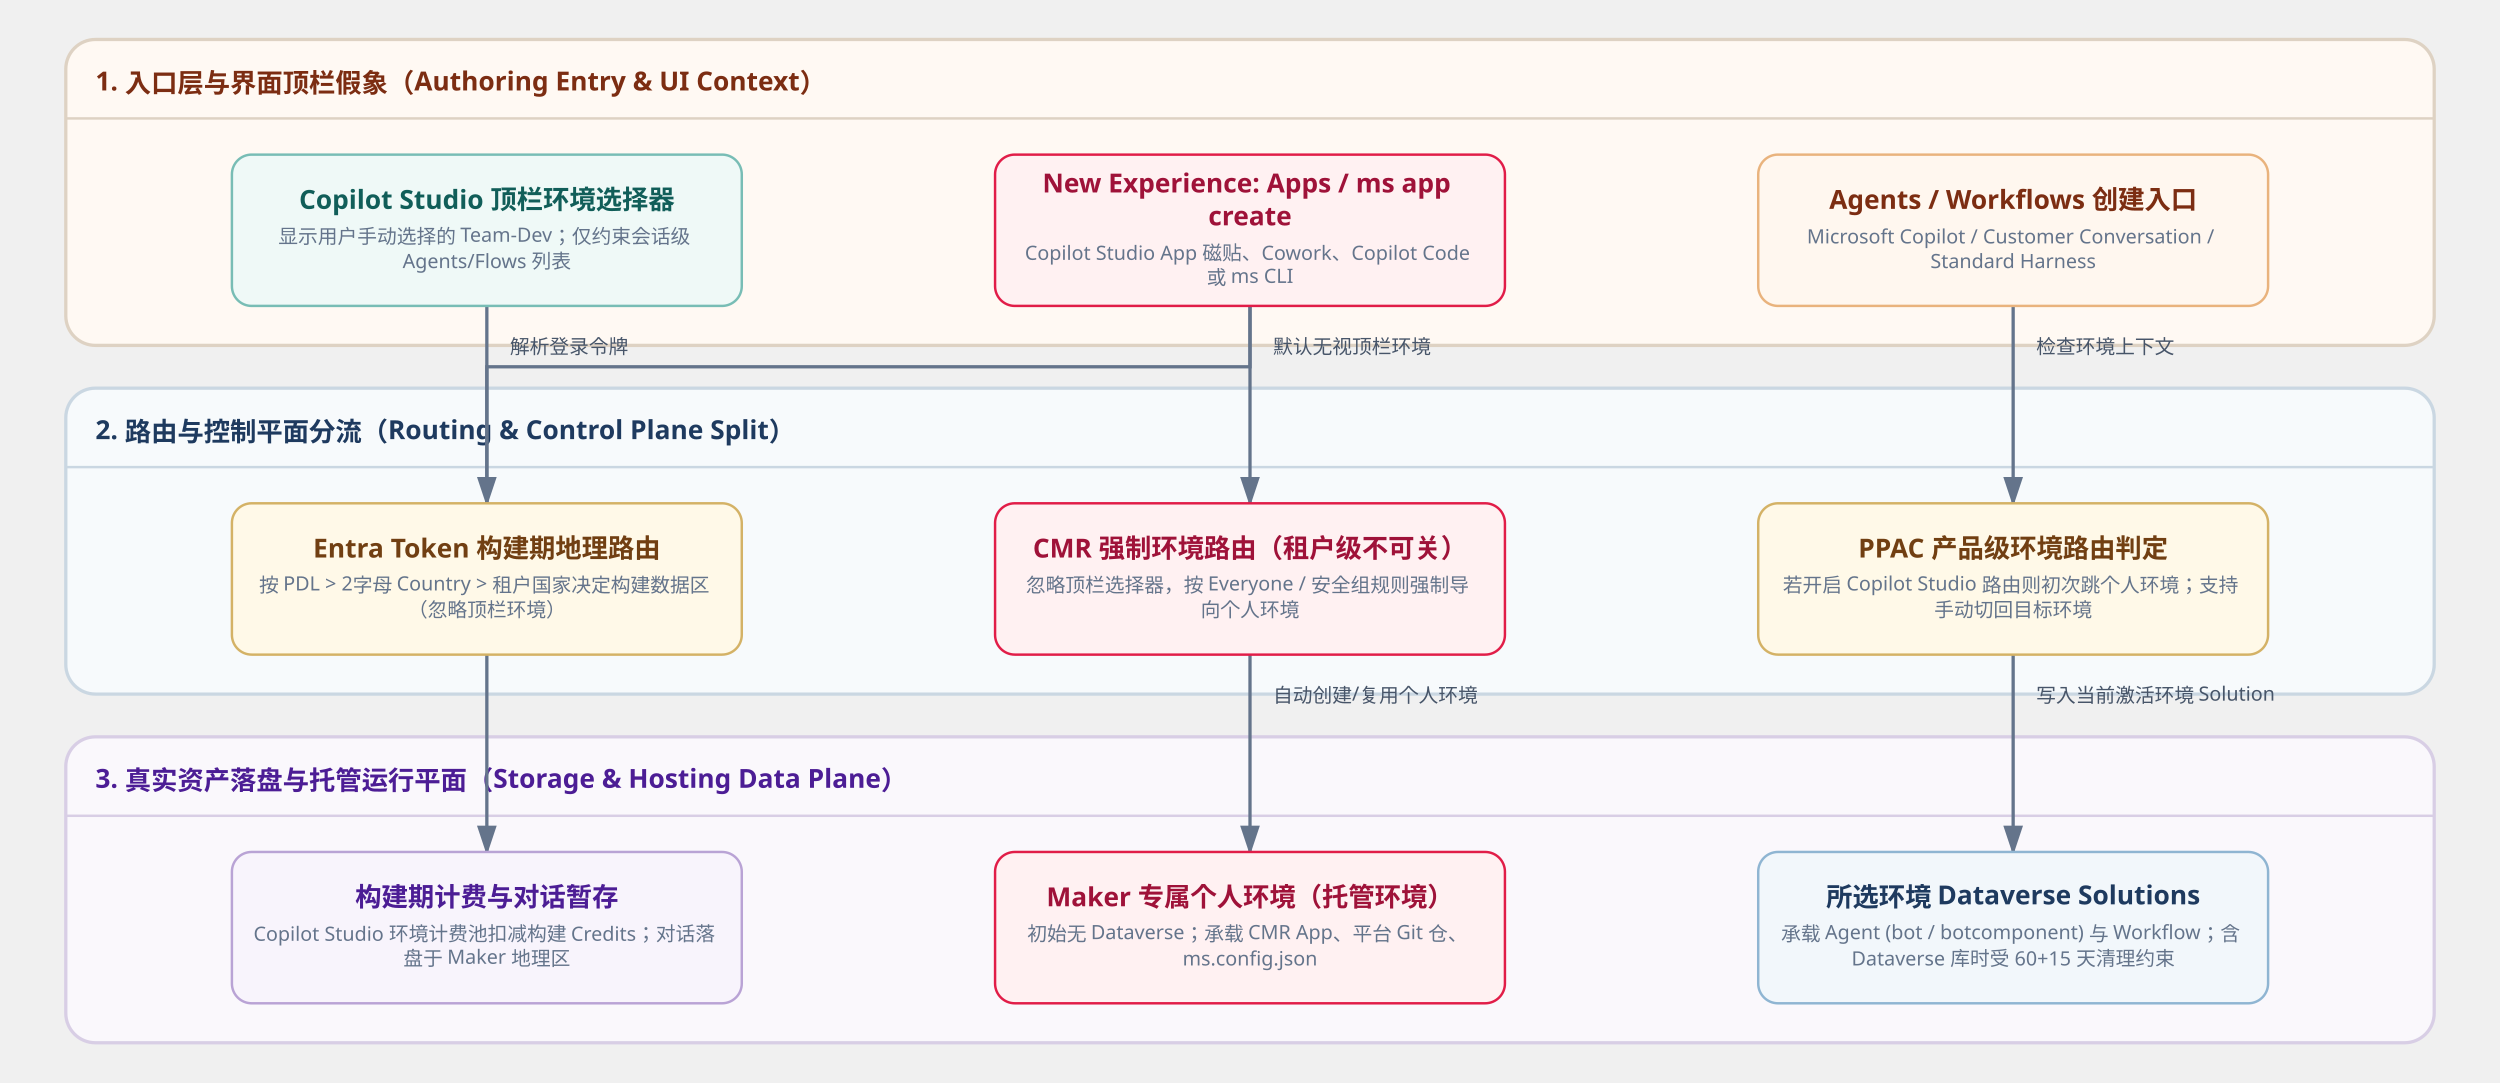
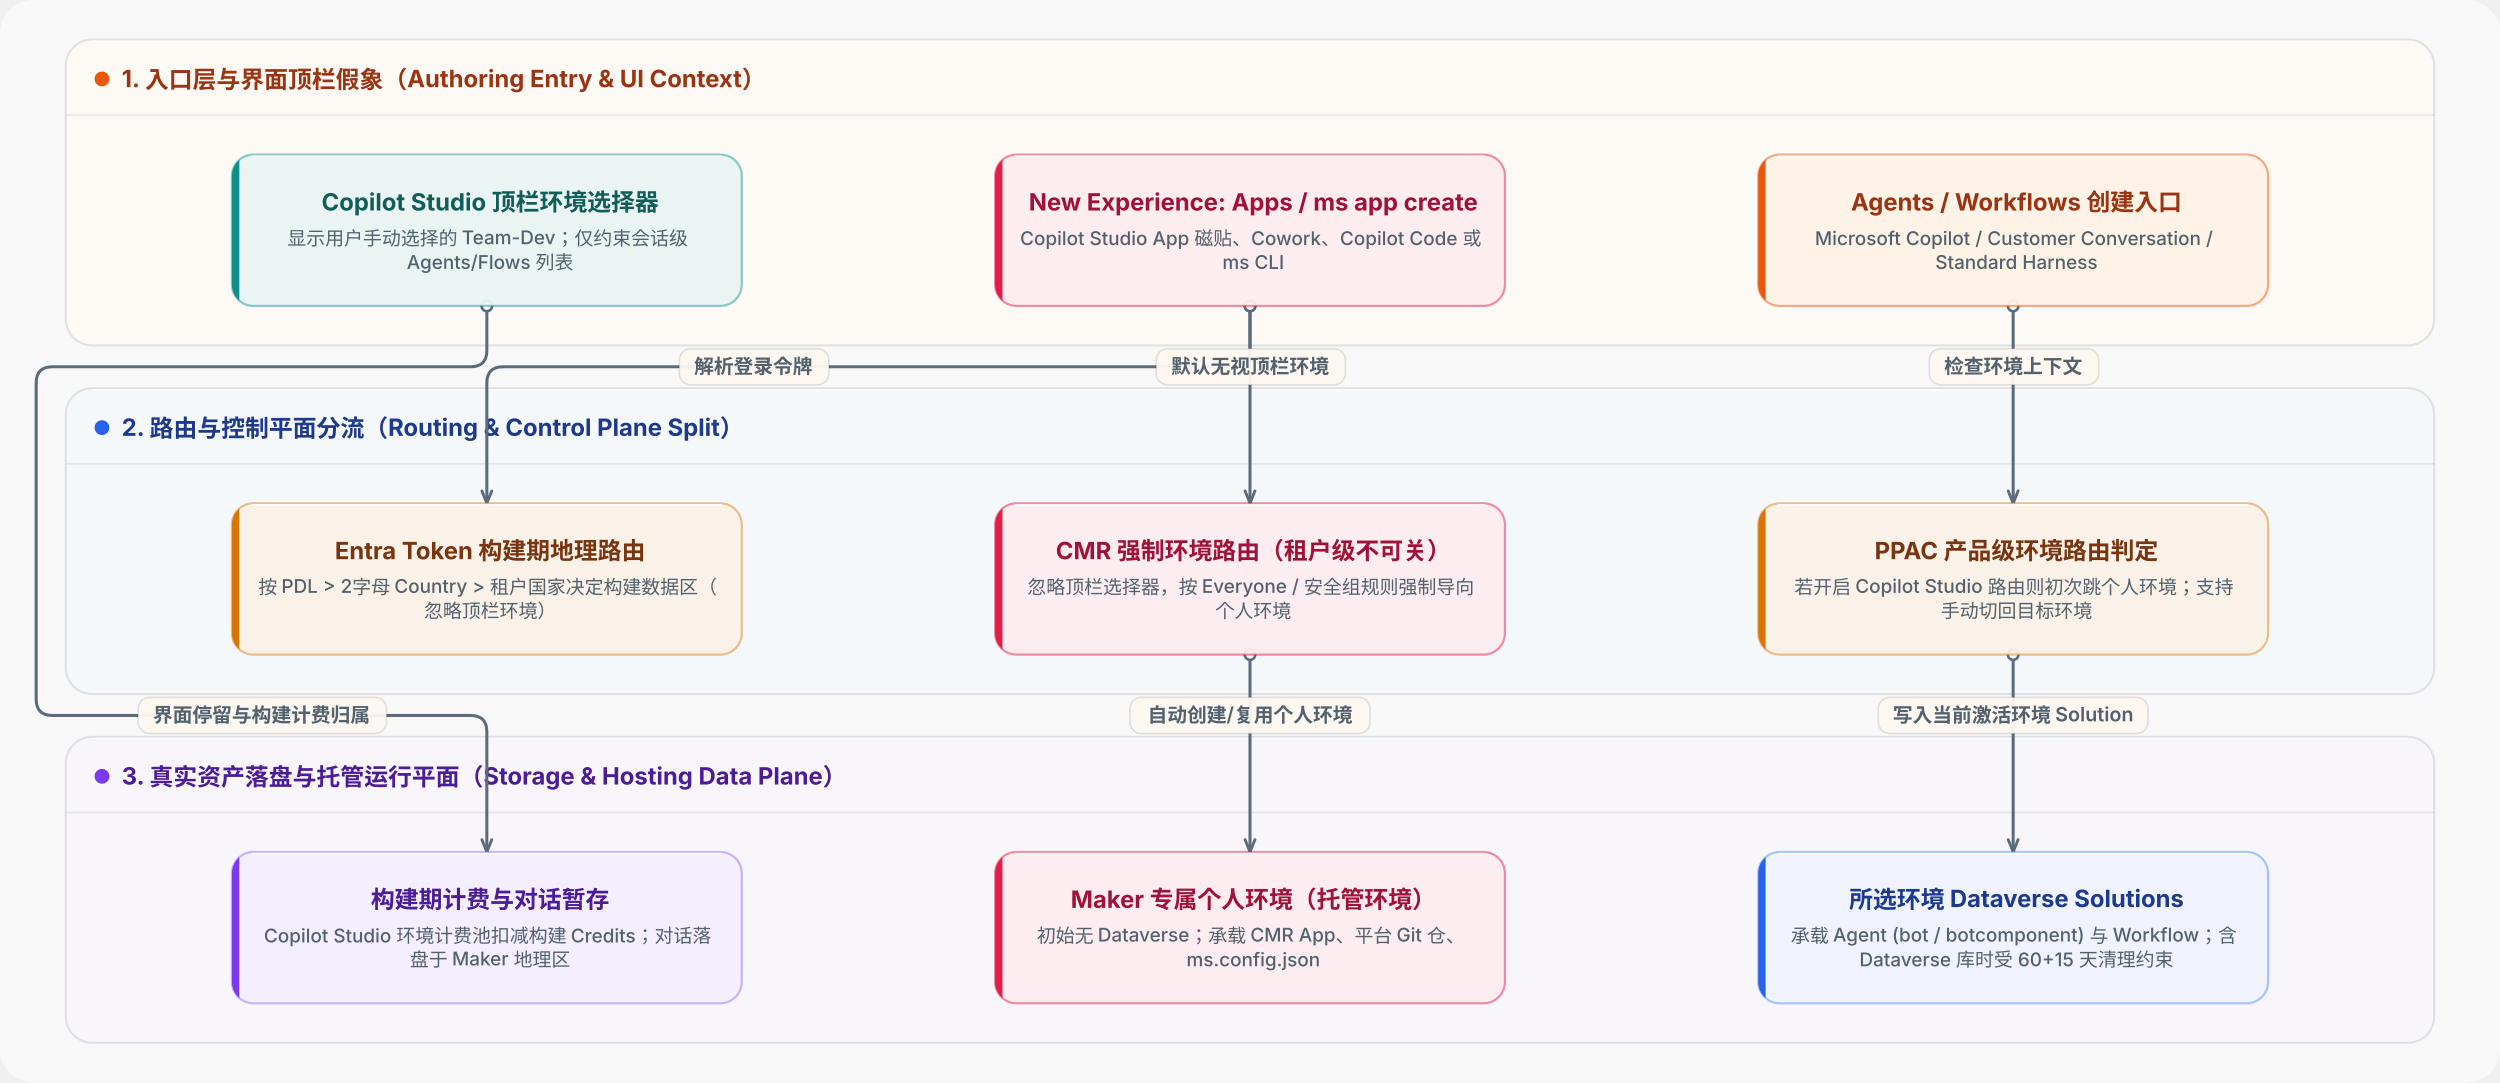
- <svg xmlns="http://www.w3.org/2000/svg" viewBox="0 0 1520 658" role="img" aria-labelledby="diagram-title diagram-desc">
+ <svg xmlns="http://www.w3.org/2000/svg" class="sr-figure-svg" viewBox="0 0 1520 658" role="img" aria-labelledby="dual-environment-anatomy-zh-title dual-environment-anatomy-zh-desc">
+   <style>:root{--fig-canvas-bg:#fcf8f2;--fig-group-bg-1:rgba(255,250,244,0.88);--fig-group-bg-2:rgba(244,248,252,0.88);--fig-group-bg-3:rgba(248,245,252,0.88);--fig-group-bg-4:rgba(243,250,248,0.88);--fig-group-border:rgba(23,36,48,0.12);--fig-group-divider:rgba(23,36,48,0.08);--fig-group-header-bg:rgba(23,36,48,0.03);--fig-node-bg:rgba(255,255,255,0.95);--fig-node-border:rgba(23,36,48,0.14);--fig-node-top-glow:rgba(255,255,255,0.9);--fig-text-strong:#172430;--fig-text-muted:#52616d;--fig-text-subtle:#64748b;--fig-edge-stroke:#5b6b7c;--fig-edge-muted:#8292a2;--fig-edge-label-bg:rgba(252,247,240,0.95);--fig-edge-label-border:rgba(23,36,48,0.12);--fig-port-fill:#ffffff;--fig-grid-line:rgba(23,36,48,0.09);--fig-axis-line:rgba(23,36,48,0.24);--fig-quadrant-tint:rgba(13,143,140,0.05);}@media (prefers-color-scheme: dark){:root{--fig-canvas-bg:#121820;--fig-group-bg-1:rgba(25,34,46,0.82);--fig-group-bg-2:rgba(21,30,42,0.82);--fig-group-bg-3:rgba(27,31,46,0.82);--fig-group-bg-4:rgba(20,34,39,0.82);--fig-group-border:rgba(255,255,255,0.11);--fig-group-divider:rgba(255,255,255,0.07);--fig-group-header-bg:rgba(255,255,255,0.03);--fig-node-bg:rgba(28,38,50,0.92);--fig-node-border:rgba(255,255,255,0.14);--fig-node-top-glow:rgba(255,255,255,0.18);--fig-text-strong:#f1f5f9;--fig-text-muted:#cbd5e1;--fig-text-subtle:#94a3b8;--fig-edge-stroke:#94a3b8;--fig-edge-muted:#64748b;--fig-edge-label-bg:rgba(15,21,29,0.94);--fig-edge-label-border:rgba(255,255,255,0.14);--fig-port-fill:#0f172a;--fig-grid-line:rgba(255,255,255,0.08);--fig-axis-line:rgba(255,255,255,0.24);--fig-quadrant-tint:rgba(45,212,191,0.07);--fig-role-accent-fill:rgba(255,122,0,0.15);--fig-role-accent-stroke:rgba(251,146,60,0.52);--fig-role-accent-bar:#fb923c;--fig-role-accent-text:#fed7aa;--fig-role-teal-fill:rgba(20,184,166,0.15);--fig-role-teal-stroke:rgba(45,212,191,0.5);--fig-role-teal-bar:#2dd4bf;--fig-role-teal-text:#99f6e4;--fig-role-blue-fill:rgba(59,130,246,0.15);--fig-role-blue-stroke:rgba(96,165,250,0.48);--fig-role-blue-bar:#60a5fa;--fig-role-blue-text:#bfdbfe;--fig-role-violet-fill:rgba(139,92,246,0.16);--fig-role-violet-stroke:rgba(167,139,250,0.48);--fig-role-violet-bar:#a78bfa;--fig-role-violet-text:#ddd6fe;--fig-role-amber-fill:rgba(245,158,11,0.15);--fig-role-amber-stroke:rgba(251,191,36,0.48);--fig-role-amber-bar:#fbbf24;--fig-role-amber-text:#fde68a;--fig-role-rose-fill:rgba(244,63,94,0.16);--fig-role-rose-stroke:rgba(251,113,133,0.54);--fig-role-rose-bar:#fb7185;--fig-role-rose-text:#fecdd3;--fig-role-slate-fill:rgba(148,163,184,0.12);--fig-role-slate-stroke:rgba(148,163,184,0.38);--fig-role-slate-bar:#94a3b8;--fig-role-slate-text:#e2e8f0;--fig-series-1:#fb923c;--fig-series-2:#2dd4bf;--fig-series-3:#60a5fa;--fig-series-4:#a78bfa;--fig-series-5:#fbbf24;--fig-series-6:#fb7185;}}</style>
  <defs>
-     <marker id="arrow" markerWidth="10" markerHeight="10" refX="8" refY="3" orient="auto">
-       <path d="M0,0 L0,6 L9,3 z" fill="#64748B" />
+     <marker id="dual-environment-anatomy-zh-arrow" markerWidth="10" markerHeight="10" refX="8.5" refY="4" orient="auto" markerUnits="userSpaceOnUse">
+       <path d="M1,1 L8.5,4 L1,7" fill="none" stroke="var(--fig-edge-stroke, #5b6b7c)" stroke-width="1.75" stroke-linecap="round" stroke-linejoin="round" />
    </marker>
-     <filter id="shadow" x="-20%" y="-20%" width="140%" height="140%">
-       <feDropShadow dx="0" dy="5" stdDeviation="7" flood-color="#0F172A" flood-opacity="0.12" />
-     </filter>
  </defs>
+   <rect width="100%" height="100%" rx="20" fill="var(--fig-canvas-bg, rgba(255, 255, 255, 0.56))" />
  <g data-group-id="authoring-plane">
-     <rect x="40" y="24" width="1440" height="186" rx="18" fill="#FFF9F3" stroke="#DED2C3" stroke-width="2" />
-     <line x1="40" y1="72" x2="1480" y2="72" stroke="#DED2C3" stroke-width="1.5" />
-     <text x="58" y="55" font-family="Noto Sans SC, sans-serif" font-size="16" font-weight="700" fill="#7C2D12">1. 入口层与界面顶栏假象（Authoring Entry &amp; UI Context）</text>
+     <rect x="40" y="24" width="1440" height="186" rx="16" fill="var(--fig-group-bg-1, rgba(255, 250, 244, 0.72))" stroke="var(--fig-group-border, rgba(23, 36, 48, 0.11))" stroke-width="1.25" />
+     <path d="M 56 25 H 1464" stroke="var(--fig-node-top-glow, rgba(255,255,255,0.6))" stroke-width="1" />
+     <line x1="40" y1="70" x2="1480" y2="70" stroke="var(--fig-group-divider, rgba(23,36,48,0.08))" stroke-width="1" />
+     <circle cx="62" cy="48" r="4.5" fill="var(--fig-role-accent-bar, #ea580c)" />
+     <text x="74" y="53" font-family="Space Grotesk, Noto Sans SC, -apple-system, BlinkMacSystemFont, sans-serif" font-size="14.5" font-weight="700" fill="var(--fig-role-accent-text, #9a3412)">1. 入口层与界面顶栏假象（Authoring Entry &amp; UI Context）</text>
  </g>
  <g data-group-id="routing-plane">
-     <rect x="40" y="236" width="1440" height="186" rx="18" fill="#F7FAFC" stroke="#CAD7E2" stroke-width="2" />
-     <line x1="40" y1="284" x2="1480" y2="284" stroke="#CAD7E2" stroke-width="1.5" />
-     <text x="58" y="267" font-family="Noto Sans SC, sans-serif" font-size="16" font-weight="700" fill="#1E3A5F">2. 路由与控制平面分流（Routing &amp; Control Plane Split）</text>
+     <rect x="40" y="236" width="1440" height="186" rx="16" fill="var(--fig-group-bg-2, rgba(244, 248, 252, 0.72))" stroke="var(--fig-group-border, rgba(23, 36, 48, 0.11))" stroke-width="1.25" />
+     <path d="M 56 237 H 1464" stroke="var(--fig-node-top-glow, rgba(255,255,255,0.6))" stroke-width="1" />
+     <line x1="40" y1="282" x2="1480" y2="282" stroke="var(--fig-group-divider, rgba(23,36,48,0.08))" stroke-width="1" />
+     <circle cx="62" cy="260" r="4.5" fill="var(--fig-role-blue-bar, #2563eb)" />
+     <text x="74" y="265" font-family="Space Grotesk, Noto Sans SC, -apple-system, BlinkMacSystemFont, sans-serif" font-size="14.5" font-weight="700" fill="var(--fig-role-blue-text, #1e3a8a)">2. 路由与控制平面分流（Routing &amp; Control Plane Split）</text>
  </g>
  <g data-group-id="storage-plane">
-     <rect x="40" y="448" width="1440" height="186" rx="18" fill="#FAF8FC" stroke="#D8CEE5" stroke-width="2" />
-     <line x1="40" y1="496" x2="1480" y2="496" stroke="#D8CEE5" stroke-width="1.5" />
-     <text x="58" y="479" font-family="Noto Sans SC, sans-serif" font-size="16" font-weight="700" fill="#4C1D95">3. 真实资产落盘与托管运行平面（Storage &amp; Hosting Data Plane）</text>
-   </g>
-   <path d="M 296 186 V 329 H 296 V 518" fill="none" stroke="#64748B" stroke-width="2" marker-end="url(#arrow)" />
-   <text x="310" y="321" text-anchor="start" font-family="Noto Sans SC, sans-serif" font-size="12" fill="#475569">界面停留与构建计费归属</text>
-   <path d="M 760 186 V 223 H 296 V 306" fill="none" stroke="#64748B" stroke-width="2" marker-end="url(#arrow)" />
-   <text x="310" y="215" text-anchor="start" font-family="Noto Sans SC, sans-serif" font-size="12" fill="#475569">解析登录令牌</text>
-   <path d="M 760 186 V 223 H 760 V 306" fill="none" stroke="#64748B" stroke-width="2" marker-end="url(#arrow)" />
-   <text x="774" y="215" text-anchor="start" font-family="Noto Sans SC, sans-serif" font-size="12" fill="#475569">默认无视顶栏环境</text>
-   <path d="M 760 398 V 435 H 760 V 518" fill="none" stroke="#64748B" stroke-width="2" marker-end="url(#arrow)" />
-   <text x="774" y="427" text-anchor="start" font-family="Noto Sans SC, sans-serif" font-size="12" fill="#475569">自动创建/复用个人环境</text>
-   <path d="M 1224 186 V 223 H 1224 V 306" fill="none" stroke="#64748B" stroke-width="2" marker-end="url(#arrow)" />
-   <text x="1238" y="215" text-anchor="start" font-family="Noto Sans SC, sans-serif" font-size="12" fill="#475569">检查环境上下文</text>
-   <path d="M 1224 398 V 435 H 1224 V 518" fill="none" stroke="#64748B" stroke-width="2" marker-end="url(#arrow)" />
-   <text x="1238" y="427" text-anchor="start" font-family="Noto Sans SC, sans-serif" font-size="12" fill="#475569">写入当前激活环境 Solution</text>
+     <rect x="40" y="448" width="1440" height="186" rx="16" fill="var(--fig-group-bg-3, rgba(248, 245, 252, 0.72))" stroke="var(--fig-group-border, rgba(23, 36, 48, 0.11))" stroke-width="1.25" />
+     <path d="M 56 449 H 1464" stroke="var(--fig-node-top-glow, rgba(255,255,255,0.6))" stroke-width="1" />
+     <line x1="40" y1="494" x2="1480" y2="494" stroke="var(--fig-group-divider, rgba(23,36,48,0.08))" stroke-width="1" />
+     <circle cx="62" cy="472" r="4.5" fill="var(--fig-role-violet-bar, #7c3aed)" />
+     <text x="74" y="477" font-family="Space Grotesk, Noto Sans SC, -apple-system, BlinkMacSystemFont, sans-serif" font-size="14.5" font-weight="700" fill="var(--fig-role-violet-text, #4c1d95)">3. 真实资产落盘与托管运行平面（Storage &amp; Hosting Data Plane）</text>
+   </g>
+   <g data-edge-id="edge-1">
+     <path d="M 296 186 L 296 213 Q 296 223 286 223 L 32 223 Q 22 223 22 233 L 22 425 Q 22 435 32 435 L 286 435 Q 296 435 296 445 L 296 518" fill="none" stroke="var(--fig-edge-stroke, #5b6b7c)" stroke-width="1.85" stroke-linecap="round" stroke-linejoin="round" marker-end="url(#dual-environment-anatomy-zh-arrow)" />
+     <circle cx="296" cy="186" r="3.2" fill="var(--fig-port-fill, #ffffff)" stroke="var(--fig-edge-stroke, #5b6b7c)" stroke-width="1.6" />
+   </g>
+   <g data-edge-id="edge-2">
+     <path d="M 760 186 L 760 213 Q 760 223 750 223 L 306 223 Q 296 223 296 233 L 296 306" fill="none" stroke="var(--fig-edge-stroke, #5b6b7c)" stroke-width="1.85" stroke-linecap="round" stroke-linejoin="round" marker-end="url(#dual-environment-anatomy-zh-arrow)" />
+     <circle cx="760" cy="186" r="3.2" fill="var(--fig-port-fill, #ffffff)" stroke="var(--fig-edge-stroke, #5b6b7c)" stroke-width="1.6" />
+   </g>
+   <g data-edge-id="edge-3">
+     <path d="M 760 186 L 760 306" fill="none" stroke="var(--fig-edge-stroke, #5b6b7c)" stroke-width="1.85" stroke-linecap="round" stroke-linejoin="round" marker-end="url(#dual-environment-anatomy-zh-arrow)" />
+     <circle cx="760" cy="186" r="3.2" fill="var(--fig-port-fill, #ffffff)" stroke="var(--fig-edge-stroke, #5b6b7c)" stroke-width="1.6" />
+   </g>
+   <g data-edge-id="edge-4">
+     <path d="M 760 398 L 760 518" fill="none" stroke="var(--fig-edge-stroke, #5b6b7c)" stroke-width="1.85" stroke-linecap="round" stroke-linejoin="round" marker-end="url(#dual-environment-anatomy-zh-arrow)" />
+     <circle cx="760" cy="398" r="3.2" fill="var(--fig-port-fill, #ffffff)" stroke="var(--fig-edge-stroke, #5b6b7c)" stroke-width="1.6" />
+   </g>
+   <g data-edge-id="edge-5">
+     <path d="M 1224 186 L 1224 306" fill="none" stroke="var(--fig-edge-stroke, #5b6b7c)" stroke-width="1.85" stroke-linecap="round" stroke-linejoin="round" marker-end="url(#dual-environment-anatomy-zh-arrow)" />
+     <circle cx="1224" cy="186" r="3.2" fill="var(--fig-port-fill, #ffffff)" stroke="var(--fig-edge-stroke, #5b6b7c)" stroke-width="1.6" />
+   </g>
+   <g data-edge-id="edge-6">
+     <path d="M 1224 398 L 1224 518" fill="none" stroke="var(--fig-edge-stroke, #5b6b7c)" stroke-width="1.85" stroke-linecap="round" stroke-linejoin="round" marker-end="url(#dual-environment-anatomy-zh-arrow)" />
+     <circle cx="1224" cy="398" r="3.2" fill="var(--fig-port-fill, #ffffff)" stroke="var(--fig-edge-stroke, #5b6b7c)" stroke-width="1.6" />
+   </g>
  <g data-node-id="ui-picker">
-     <rect x="141" y="94" width="310" height="92" rx="12" fill="#EFF9F7" stroke="#78BDB5" stroke-width="1.5" />
-     <text x="296" text-anchor="middle" font-family="Noto Sans SC, sans-serif" font-size="16" font-weight="700" fill="#115E59">
-       <tspan x="296" y="127">Copilot Studio 顶栏环境选择器</tspan>
-     </text>
-     <text x="296" text-anchor="middle" font-family="Noto Sans SC, sans-serif" font-size="12" fill="#64748B">
-       <tspan x="296" y="148">显示用户手动选择的 Team-Dev；仅约束会话级</tspan>
-       <tspan x="296" y="163">Agents/Flows 列表</tspan>
+     <defs>
+       <clipPath id="dual-environment-anatomy-zh-clip-ui-picker">
+         <rect x="141" y="94" width="310" height="92" rx="13" />
+       </clipPath>
+     </defs>
+     <rect x="141" y="94" width="310" height="92" rx="13" fill="var(--fig-node-bg, rgba(255,255,255,0.94))" />
+     <rect x="141" y="94" width="310" height="92" rx="13" fill="var(--fig-role-teal-fill, rgba(13, 143, 140, 0.09))" stroke="var(--fig-role-teal-stroke, rgba(13, 143, 140, 0.46))" stroke-width="1.35" />
+     <rect x="141" y="94" width="4.5" height="92" fill="var(--fig-role-teal-bar, #0d8f8c)" clip-path="url(#dual-environment-anatomy-zh-clip-ui-picker)" />
+     <line x1="153" y1="95" x2="439" y2="95" stroke="var(--fig-node-top-glow, rgba(255,255,255,0.85))" stroke-width="1" />
+     <text x="298" font-family="Space Grotesk, Noto Sans SC, -apple-system, BlinkMacSystemFont, sans-serif" text-anchor="middle" font-size="14.5" font-weight="700" fill="var(--fig-role-teal-text, #115e59)">
+       <tspan x="298" y="128">Copilot Studio 顶栏环境选择器</tspan>
+     </text>
+     <text x="298" font-family="Space Grotesk, Noto Sans SC, -apple-system, BlinkMacSystemFont, sans-serif" text-anchor="middle" font-size="11.5" font-weight="500" fill="var(--fig-text-muted, #52616d)">
+       <tspan x="298" y="149">显示用户手动选择的 Team-Dev；仅约束会话级</tspan>
+       <tspan x="298" y="163.5">Agents/Flows 列表</tspan>
    </text>
  </g>
  <g data-node-id="app-tile">
-     <rect x="605" y="94" width="310" height="92" rx="12" fill="#FFF1F2" stroke="#E11D48" stroke-width="1.5" />
-     <text x="760" text-anchor="middle" font-family="Noto Sans SC, sans-serif" font-size="16" font-weight="700" fill="#9F1239">
-       <tspan x="760" y="117">New Experience: Apps / ms app</tspan>
-       <tspan x="760" y="137">create</tspan>
-     </text>
-     <text x="760" text-anchor="middle" font-family="Noto Sans SC, sans-serif" font-size="12" fill="#64748B">
-       <tspan x="760" y="158">Copilot Studio App 磁贴、Cowork、Copilot Code</tspan>
-       <tspan x="760" y="173">或 ms CLI</tspan>
+     <defs>
+       <clipPath id="dual-environment-anatomy-zh-clip-app-tile">
+         <rect x="605" y="94" width="310" height="92" rx="13" />
+       </clipPath>
+     </defs>
+     <rect x="605" y="94" width="310" height="92" rx="13" fill="var(--fig-node-bg, rgba(255,255,255,0.94))" />
+     <rect x="605" y="94" width="310" height="92" rx="13" fill="var(--fig-role-rose-fill, rgba(225, 29, 72, 0.08))" stroke="var(--fig-role-rose-stroke, rgba(225, 29, 72, 0.48))" stroke-width="1.35" />
+     <rect x="605" y="94" width="4.5" height="92" fill="var(--fig-role-rose-bar, #e11d48)" clip-path="url(#dual-environment-anatomy-zh-clip-app-tile)" />
+     <line x1="617" y1="95" x2="903" y2="95" stroke="var(--fig-node-top-glow, rgba(255,255,255,0.85))" stroke-width="1" />
+     <text x="762" font-family="Space Grotesk, Noto Sans SC, -apple-system, BlinkMacSystemFont, sans-serif" text-anchor="middle" font-size="14.5" font-weight="700" fill="var(--fig-role-rose-text, #9f1239)">
+       <tspan x="762" y="128">New Experience: Apps / ms app create</tspan>
+     </text>
+     <text x="762" font-family="Space Grotesk, Noto Sans SC, -apple-system, BlinkMacSystemFont, sans-serif" text-anchor="middle" font-size="11.5" font-weight="500" fill="var(--fig-text-muted, #52616d)">
+       <tspan x="762" y="149">Copilot Studio App 磁贴、Cowork、Copilot Code 或</tspan>
+       <tspan x="762" y="163.5">ms CLI</tspan>
    </text>
  </g>
  <g data-node-id="agent-tile">
-     <rect x="1069" y="94" width="310" height="92" rx="12" fill="#FFF7EF" stroke="#E9B37D" stroke-width="1.5" />
-     <text x="1224" text-anchor="middle" font-family="Noto Sans SC, sans-serif" font-size="16" font-weight="700" fill="#7C2D12">
-       <tspan x="1224" y="127">Agents / Workflows 创建入口</tspan>
-     </text>
-     <text x="1224" text-anchor="middle" font-family="Noto Sans SC, sans-serif" font-size="12" fill="#64748B">
-       <tspan x="1224" y="148">Microsoft Copilot / Customer Conversation /</tspan>
-       <tspan x="1224" y="163">Standard Harness</tspan>
+     <defs>
+       <clipPath id="dual-environment-anatomy-zh-clip-agent-tile">
+         <rect x="1069" y="94" width="310" height="92" rx="13" />
+       </clipPath>
+     </defs>
+     <rect x="1069" y="94" width="310" height="92" rx="13" fill="var(--fig-node-bg, rgba(255,255,255,0.94))" />
+     <rect x="1069" y="94" width="310" height="92" rx="13" fill="var(--fig-role-accent-fill, rgba(255, 122, 0, 0.09))" stroke="var(--fig-role-accent-stroke, rgba(234, 88, 12, 0.48))" stroke-width="1.35" />
+     <rect x="1069" y="94" width="4.5" height="92" fill="var(--fig-role-accent-bar, #ea580c)" clip-path="url(#dual-environment-anatomy-zh-clip-agent-tile)" />
+     <line x1="1081" y1="95" x2="1367" y2="95" stroke="var(--fig-node-top-glow, rgba(255,255,255,0.85))" stroke-width="1" />
+     <text x="1226" font-family="Space Grotesk, Noto Sans SC, -apple-system, BlinkMacSystemFont, sans-serif" text-anchor="middle" font-size="14.5" font-weight="700" fill="var(--fig-role-accent-text, #9a3412)">
+       <tspan x="1226" y="128">Agents / Workflows 创建入口</tspan>
+     </text>
+     <text x="1226" font-family="Space Grotesk, Noto Sans SC, -apple-system, BlinkMacSystemFont, sans-serif" text-anchor="middle" font-size="11.5" font-weight="500" fill="var(--fig-text-muted, #52616d)">
+       <tspan x="1226" y="149">Microsoft Copilot / Customer Conversation /</tspan>
+       <tspan x="1226" y="163.5">Standard Harness</tspan>
    </text>
  </g>
  <g data-node-id="token-geo">
-     <rect x="141" y="306" width="310" height="92" rx="12" fill="#FFF9E8" stroke="#D4B266" stroke-width="1.5" />
-     <text x="296" text-anchor="middle" font-family="Noto Sans SC, sans-serif" font-size="16" font-weight="700" fill="#713F12">
-       <tspan x="296" y="339">Entra Token 构建期地理路由</tspan>
-     </text>
-     <text x="296" text-anchor="middle" font-family="Noto Sans SC, sans-serif" font-size="12" fill="#64748B">
-       <tspan x="296" y="360">按 PDL &gt; 2字母 Country &gt; 租户国家决定构建数据区</tspan>
-       <tspan x="296" y="375">（忽略顶栏环境）</tspan>
+     <defs>
+       <clipPath id="dual-environment-anatomy-zh-clip-token-geo">
+         <rect x="141" y="306" width="310" height="92" rx="13" />
+       </clipPath>
+     </defs>
+     <rect x="141" y="306" width="310" height="92" rx="13" fill="var(--fig-node-bg, rgba(255,255,255,0.94))" />
+     <rect x="141" y="306" width="310" height="92" rx="13" fill="var(--fig-role-amber-fill, rgba(217, 119, 6, 0.09))" stroke="var(--fig-role-amber-stroke, rgba(217, 119, 6, 0.44))" stroke-width="1.35" />
+     <rect x="141" y="306" width="4.5" height="92" fill="var(--fig-role-amber-bar, #d97706)" clip-path="url(#dual-environment-anatomy-zh-clip-token-geo)" />
+     <line x1="153" y1="307" x2="439" y2="307" stroke="var(--fig-node-top-glow, rgba(255,255,255,0.85))" stroke-width="1" />
+     <text x="298" font-family="Space Grotesk, Noto Sans SC, -apple-system, BlinkMacSystemFont, sans-serif" text-anchor="middle" font-size="14.5" font-weight="700" fill="var(--fig-role-amber-text, #78350f)">
+       <tspan x="298" y="340">Entra Token 构建期地理路由</tspan>
+     </text>
+     <text x="298" font-family="Space Grotesk, Noto Sans SC, -apple-system, BlinkMacSystemFont, sans-serif" text-anchor="middle" font-size="11.5" font-weight="500" fill="var(--fig-text-muted, #52616d)">
+       <tspan x="298" y="361">按 PDL &gt; 2字母 Country &gt; 租户国家决定构建数据区（</tspan>
+       <tspan x="298" y="375.5">忽略顶栏环境）</tspan>
    </text>
  </g>
  <g data-node-id="cmr-routing">
-     <rect x="605" y="306" width="310" height="92" rx="12" fill="#FFF1F2" stroke="#E11D48" stroke-width="1.5" />
-     <text x="760" text-anchor="middle" font-family="Noto Sans SC, sans-serif" font-size="16" font-weight="700" fill="#9F1239">
-       <tspan x="760" y="339">CMR 强制环境路由（租户级不可关）</tspan>
-     </text>
-     <text x="760" text-anchor="middle" font-family="Noto Sans SC, sans-serif" font-size="12" fill="#64748B">
-       <tspan x="760" y="360">忽略顶栏选择器，按 Everyone / 安全组规则强制导</tspan>
-       <tspan x="760" y="375">向个人环境</tspan>
+     <defs>
+       <clipPath id="dual-environment-anatomy-zh-clip-cmr-routing">
+         <rect x="605" y="306" width="310" height="92" rx="13" />
+       </clipPath>
+     </defs>
+     <rect x="605" y="306" width="310" height="92" rx="13" fill="var(--fig-node-bg, rgba(255,255,255,0.94))" />
+     <rect x="605" y="306" width="310" height="92" rx="13" fill="var(--fig-role-rose-fill, rgba(225, 29, 72, 0.08))" stroke="var(--fig-role-rose-stroke, rgba(225, 29, 72, 0.48))" stroke-width="1.35" />
+     <rect x="605" y="306" width="4.5" height="92" fill="var(--fig-role-rose-bar, #e11d48)" clip-path="url(#dual-environment-anatomy-zh-clip-cmr-routing)" />
+     <line x1="617" y1="307" x2="903" y2="307" stroke="var(--fig-node-top-glow, rgba(255,255,255,0.85))" stroke-width="1" />
+     <text x="762" font-family="Space Grotesk, Noto Sans SC, -apple-system, BlinkMacSystemFont, sans-serif" text-anchor="middle" font-size="14.5" font-weight="700" fill="var(--fig-role-rose-text, #9f1239)">
+       <tspan x="762" y="340">CMR 强制环境路由（租户级不可关）</tspan>
+     </text>
+     <text x="762" font-family="Space Grotesk, Noto Sans SC, -apple-system, BlinkMacSystemFont, sans-serif" text-anchor="middle" font-size="11.5" font-weight="500" fill="var(--fig-text-muted, #52616d)">
+       <tspan x="762" y="361">忽略顶栏选择器，按 Everyone / 安全组规则强制导向</tspan>
+       <tspan x="762" y="375.5">个人环境</tspan>
    </text>
  </g>
  <g data-node-id="ppac-routing">
-     <rect x="1069" y="306" width="310" height="92" rx="12" fill="#FFF9E8" stroke="#D4B266" stroke-width="1.5" />
-     <text x="1224" text-anchor="middle" font-family="Noto Sans SC, sans-serif" font-size="16" font-weight="700" fill="#713F12">
-       <tspan x="1224" y="339">PPAC 产品级环境路由判定</tspan>
-     </text>
-     <text x="1224" text-anchor="middle" font-family="Noto Sans SC, sans-serif" font-size="12" fill="#64748B">
-       <tspan x="1224" y="360">若开启 Copilot Studio 路由则初次跳个人环境；支持</tspan>
-       <tspan x="1224" y="375">手动切回目标环境</tspan>
+     <defs>
+       <clipPath id="dual-environment-anatomy-zh-clip-ppac-routing">
+         <rect x="1069" y="306" width="310" height="92" rx="13" />
+       </clipPath>
+     </defs>
+     <rect x="1069" y="306" width="310" height="92" rx="13" fill="var(--fig-node-bg, rgba(255,255,255,0.94))" />
+     <rect x="1069" y="306" width="310" height="92" rx="13" fill="var(--fig-role-amber-fill, rgba(217, 119, 6, 0.09))" stroke="var(--fig-role-amber-stroke, rgba(217, 119, 6, 0.44))" stroke-width="1.35" />
+     <rect x="1069" y="306" width="4.5" height="92" fill="var(--fig-role-amber-bar, #d97706)" clip-path="url(#dual-environment-anatomy-zh-clip-ppac-routing)" />
+     <line x1="1081" y1="307" x2="1367" y2="307" stroke="var(--fig-node-top-glow, rgba(255,255,255,0.85))" stroke-width="1" />
+     <text x="1226" font-family="Space Grotesk, Noto Sans SC, -apple-system, BlinkMacSystemFont, sans-serif" text-anchor="middle" font-size="14.5" font-weight="700" fill="var(--fig-role-amber-text, #78350f)">
+       <tspan x="1226" y="340">PPAC 产品级环境路由判定</tspan>
+     </text>
+     <text x="1226" font-family="Space Grotesk, Noto Sans SC, -apple-system, BlinkMacSystemFont, sans-serif" text-anchor="middle" font-size="11.5" font-weight="500" fill="var(--fig-text-muted, #52616d)">
+       <tspan x="1226" y="361">若开启 Copilot Studio 路由则初次跳个人环境；支持</tspan>
+       <tspan x="1226" y="375.5">手动切回目标环境</tspan>
    </text>
  </g>
  <g data-node-id="build-credit">
-     <rect x="141" y="518" width="310" height="92" rx="12" fill="#F8F4FC" stroke="#B9A3D5" stroke-width="1.5" />
-     <text x="296" text-anchor="middle" font-family="Noto Sans SC, sans-serif" font-size="16" font-weight="700" fill="#4C1D95">
-       <tspan x="296" y="551">构建期计费与对话暂存</tspan>
-     </text>
-     <text x="296" text-anchor="middle" font-family="Noto Sans SC, sans-serif" font-size="12" fill="#64748B">
-       <tspan x="296" y="572">Copilot Studio 环境计费池扣减构建 Credits；对话落</tspan>
-       <tspan x="296" y="587">盘于 Maker 地理区</tspan>
+     <defs>
+       <clipPath id="dual-environment-anatomy-zh-clip-build-credit">
+         <rect x="141" y="518" width="310" height="92" rx="13" />
+       </clipPath>
+     </defs>
+     <rect x="141" y="518" width="310" height="92" rx="13" fill="var(--fig-node-bg, rgba(255,255,255,0.94))" />
+     <rect x="141" y="518" width="310" height="92" rx="13" fill="var(--fig-role-violet-fill, rgba(124, 58, 237, 0.08))" stroke="var(--fig-role-violet-stroke, rgba(139, 92, 246, 0.42))" stroke-width="1.35" />
+     <rect x="141" y="518" width="4.5" height="92" fill="var(--fig-role-violet-bar, #7c3aed)" clip-path="url(#dual-environment-anatomy-zh-clip-build-credit)" />
+     <line x1="153" y1="519" x2="439" y2="519" stroke="var(--fig-node-top-glow, rgba(255,255,255,0.85))" stroke-width="1" />
+     <text x="298" font-family="Space Grotesk, Noto Sans SC, -apple-system, BlinkMacSystemFont, sans-serif" text-anchor="middle" font-size="14.5" font-weight="700" fill="var(--fig-role-violet-text, #4c1d95)">
+       <tspan x="298" y="552">构建期计费与对话暂存</tspan>
+     </text>
+     <text x="298" font-family="Space Grotesk, Noto Sans SC, -apple-system, BlinkMacSystemFont, sans-serif" text-anchor="middle" font-size="11.5" font-weight="500" fill="var(--fig-text-muted, #52616d)">
+       <tspan x="298" y="573">Copilot Studio 环境计费池扣减构建 Credits；对话落</tspan>
+       <tspan x="298" y="587.5">盘于 Maker 地理区</tspan>
    </text>
  </g>
  <g data-node-id="personal-env">
-     <rect x="605" y="518" width="310" height="92" rx="12" fill="#FFF1F2" stroke="#E11D48" stroke-width="1.5" />
-     <text x="760" text-anchor="middle" font-family="Noto Sans SC, sans-serif" font-size="16" font-weight="700" fill="#9F1239">
-       <tspan x="760" y="551">Maker 专属个人环境（托管环境）</tspan>
-     </text>
-     <text x="760" text-anchor="middle" font-family="Noto Sans SC, sans-serif" font-size="12" fill="#64748B">
-       <tspan x="760" y="572">初始无 Dataverse；承载 CMR App、平台 Git 仓、</tspan>
-       <tspan x="760" y="587">ms.config.json</tspan>
+     <defs>
+       <clipPath id="dual-environment-anatomy-zh-clip-personal-env">
+         <rect x="605" y="518" width="310" height="92" rx="13" />
+       </clipPath>
+     </defs>
+     <rect x="605" y="518" width="310" height="92" rx="13" fill="var(--fig-node-bg, rgba(255,255,255,0.94))" />
+     <rect x="605" y="518" width="310" height="92" rx="13" fill="var(--fig-role-rose-fill, rgba(225, 29, 72, 0.08))" stroke="var(--fig-role-rose-stroke, rgba(225, 29, 72, 0.48))" stroke-width="1.35" />
+     <rect x="605" y="518" width="4.5" height="92" fill="var(--fig-role-rose-bar, #e11d48)" clip-path="url(#dual-environment-anatomy-zh-clip-personal-env)" />
+     <line x1="617" y1="519" x2="903" y2="519" stroke="var(--fig-node-top-glow, rgba(255,255,255,0.85))" stroke-width="1" />
+     <text x="762" font-family="Space Grotesk, Noto Sans SC, -apple-system, BlinkMacSystemFont, sans-serif" text-anchor="middle" font-size="14.5" font-weight="700" fill="var(--fig-role-rose-text, #9f1239)">
+       <tspan x="762" y="552">Maker 专属个人环境（托管环境）</tspan>
+     </text>
+     <text x="762" font-family="Space Grotesk, Noto Sans SC, -apple-system, BlinkMacSystemFont, sans-serif" text-anchor="middle" font-size="11.5" font-weight="500" fill="var(--fig-text-muted, #52616d)">
+       <tspan x="762" y="573">初始无 Dataverse；承载 CMR App、平台 Git 仓、</tspan>
+       <tspan x="762" y="587.5">ms.config.json</tspan>
    </text>
  </g>
  <g data-node-id="target-dataverse">
-     <rect x="1069" y="518" width="310" height="92" rx="12" fill="#F2F7FB" stroke="#8FB5D2" stroke-width="1.5" />
-     <text x="1224" text-anchor="middle" font-family="Noto Sans SC, sans-serif" font-size="16" font-weight="700" fill="#1E3A5F">
-       <tspan x="1224" y="551">所选环境 Dataverse Solutions</tspan>
-     </text>
-     <text x="1224" text-anchor="middle" font-family="Noto Sans SC, sans-serif" font-size="12" fill="#64748B">
-       <tspan x="1224" y="572">承载 Agent (bot / botcomponent) 与 Workflow；含</tspan>
-       <tspan x="1224" y="587">Dataverse 库时受 60+15 天清理约束</tspan>
-     </text>
+     <defs>
+       <clipPath id="dual-environment-anatomy-zh-clip-target-dataverse">
+         <rect x="1069" y="518" width="310" height="92" rx="13" />
+       </clipPath>
+     </defs>
+     <rect x="1069" y="518" width="310" height="92" rx="13" fill="var(--fig-node-bg, rgba(255,255,255,0.94))" />
+     <rect x="1069" y="518" width="310" height="92" rx="13" fill="var(--fig-role-blue-fill, rgba(37, 99, 235, 0.07))" stroke="var(--fig-role-blue-stroke, rgba(59, 130, 246, 0.42))" stroke-width="1.35" />
+     <rect x="1069" y="518" width="4.5" height="92" fill="var(--fig-role-blue-bar, #2563eb)" clip-path="url(#dual-environment-anatomy-zh-clip-target-dataverse)" />
+     <line x1="1081" y1="519" x2="1367" y2="519" stroke="var(--fig-node-top-glow, rgba(255,255,255,0.85))" stroke-width="1" />
+     <text x="1226" font-family="Space Grotesk, Noto Sans SC, -apple-system, BlinkMacSystemFont, sans-serif" text-anchor="middle" font-size="14.5" font-weight="700" fill="var(--fig-role-blue-text, #1e3a8a)">
+       <tspan x="1226" y="552">所选环境 Dataverse Solutions</tspan>
+     </text>
+     <text x="1226" font-family="Space Grotesk, Noto Sans SC, -apple-system, BlinkMacSystemFont, sans-serif" text-anchor="middle" font-size="11.5" font-weight="500" fill="var(--fig-text-muted, #52616d)">
+       <tspan x="1226" y="573">承载 Agent (bot / botcomponent) 与 Workflow；含</tspan>
+       <tspan x="1226" y="587.5">Dataverse 库时受 60+15 天清理约束</tspan>
+     </text>
+   </g>
+   <g class="sr-edge-labels">
+     <g>
+       <rect x="84" y="424" width="151" height="22" rx="7" fill="var(--fig-edge-label-bg, rgba(252, 247, 240, 0.95))" stroke="var(--fig-edge-label-border, rgba(23, 36, 48, 0.12))" stroke-width="1" />
+       <text x="159" y="439" text-anchor="middle" font-family="Space Grotesk, Noto Sans SC, -apple-system, BlinkMacSystemFont, sans-serif" font-size="12" font-weight="600" fill="var(--fig-text-muted, #52616d)">界面停留与构建计费归属</text>
+     </g>
+     <g>
+       <rect x="413" y="212" width="91" height="22" rx="7" fill="var(--fig-edge-label-bg, rgba(252, 247, 240, 0.95))" stroke="var(--fig-edge-label-border, rgba(23, 36, 48, 0.12))" stroke-width="1" />
+       <text x="458" y="227" text-anchor="middle" font-family="Space Grotesk, Noto Sans SC, -apple-system, BlinkMacSystemFont, sans-serif" font-size="12" font-weight="600" fill="var(--fig-text-muted, #52616d)">解析登录令牌</text>
+     </g>
+     <g>
+       <rect x="703" y="212" width="115" height="22" rx="7" fill="var(--fig-edge-label-bg, rgba(252, 247, 240, 0.95))" stroke="var(--fig-edge-label-border, rgba(23, 36, 48, 0.12))" stroke-width="1" />
+       <text x="760" y="227" text-anchor="middle" font-family="Space Grotesk, Noto Sans SC, -apple-system, BlinkMacSystemFont, sans-serif" font-size="12" font-weight="600" fill="var(--fig-text-muted, #52616d)">默认无视顶栏环境</text>
+     </g>
+     <g>
+       <rect x="687" y="424" width="146" height="22" rx="7" fill="var(--fig-edge-label-bg, rgba(252, 247, 240, 0.95))" stroke="var(--fig-edge-label-border, rgba(23, 36, 48, 0.12))" stroke-width="1" />
+       <text x="760" y="439" text-anchor="middle" font-family="Space Grotesk, Noto Sans SC, -apple-system, BlinkMacSystemFont, sans-serif" font-size="12" font-weight="600" fill="var(--fig-text-muted, #52616d)">自动创建/复用个人环境</text>
+     </g>
+     <g>
+       <rect x="1173" y="212" width="103" height="22" rx="7" fill="var(--fig-edge-label-bg, rgba(252, 247, 240, 0.95))" stroke="var(--fig-edge-label-border, rgba(23, 36, 48, 0.12))" stroke-width="1" />
+       <text x="1224" y="227" text-anchor="middle" font-family="Space Grotesk, Noto Sans SC, -apple-system, BlinkMacSystemFont, sans-serif" font-size="12" font-weight="600" fill="var(--fig-text-muted, #52616d)">检查环境上下文</text>
+     </g>
+     <g>
+       <rect x="1142" y="424" width="164" height="22" rx="7" fill="var(--fig-edge-label-bg, rgba(252, 247, 240, 0.95))" stroke="var(--fig-edge-label-border, rgba(23, 36, 48, 0.12))" stroke-width="1" />
+       <text x="1224" y="439" text-anchor="middle" font-family="Space Grotesk, Noto Sans SC, -apple-system, BlinkMacSystemFont, sans-serif" font-size="12" font-weight="600" fill="var(--fig-text-muted, #52616d)">写入当前激活环境 Solution</text>
+     </g>
  </g>
</svg>
